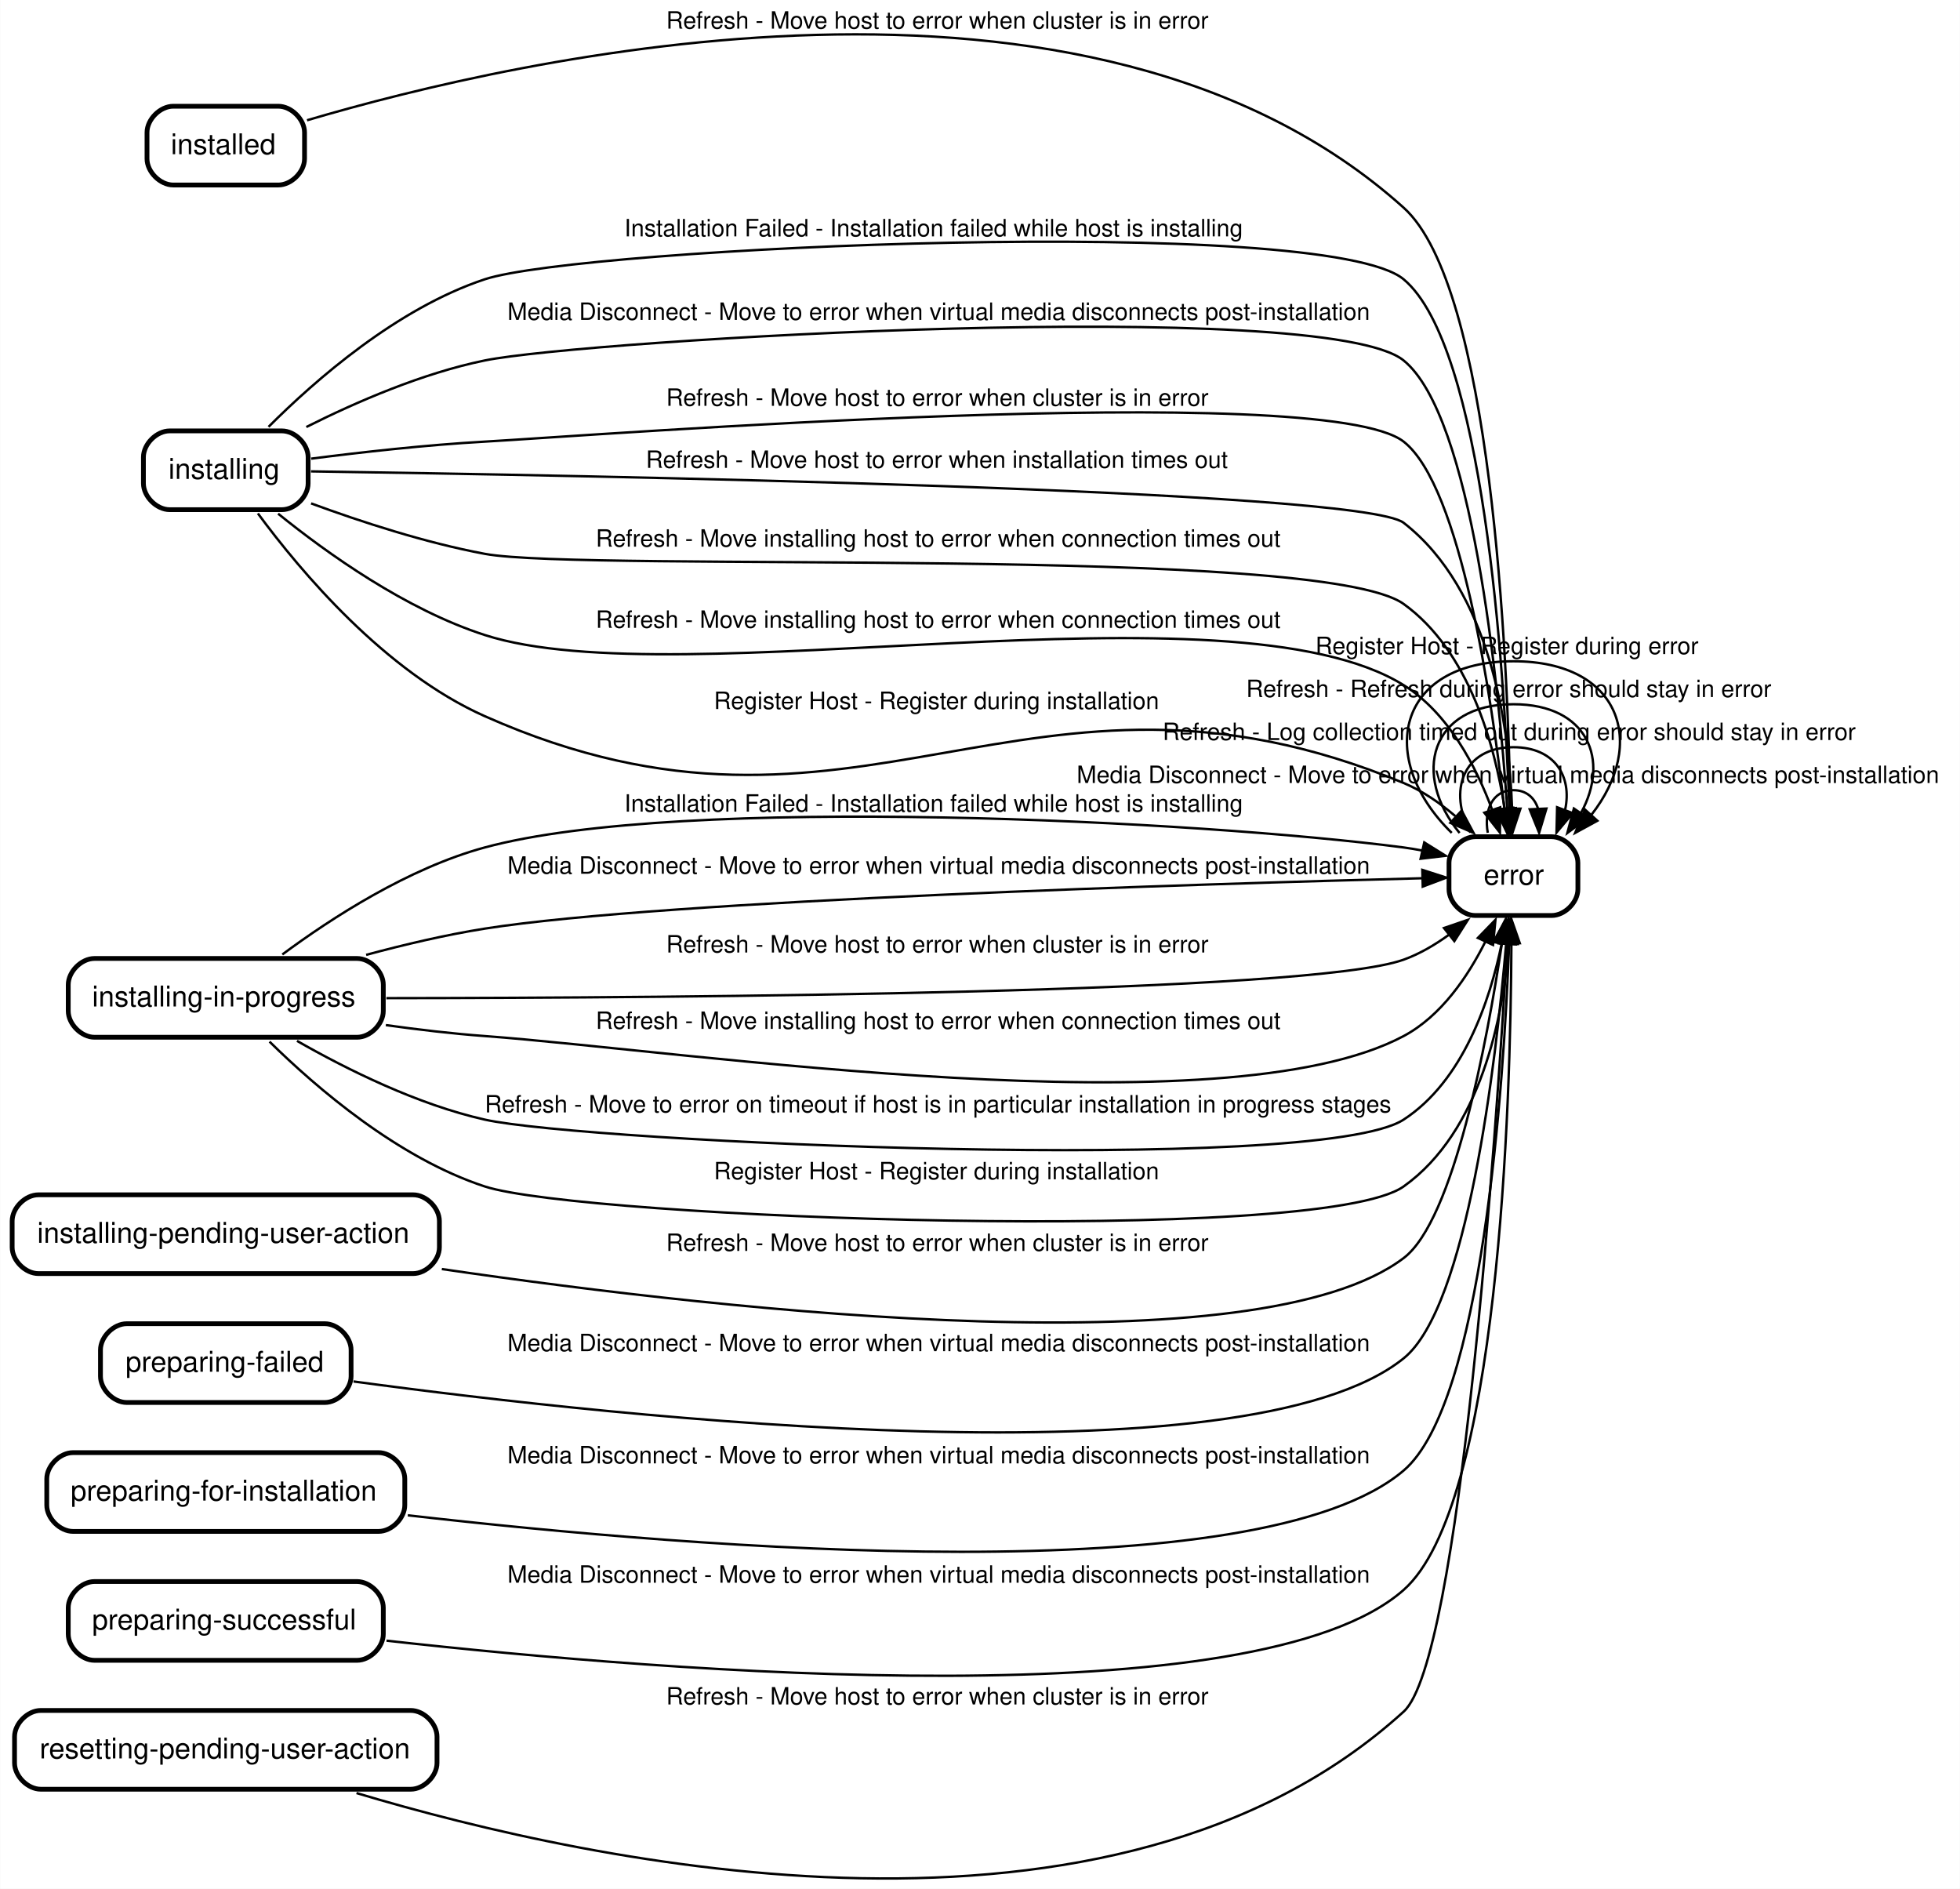
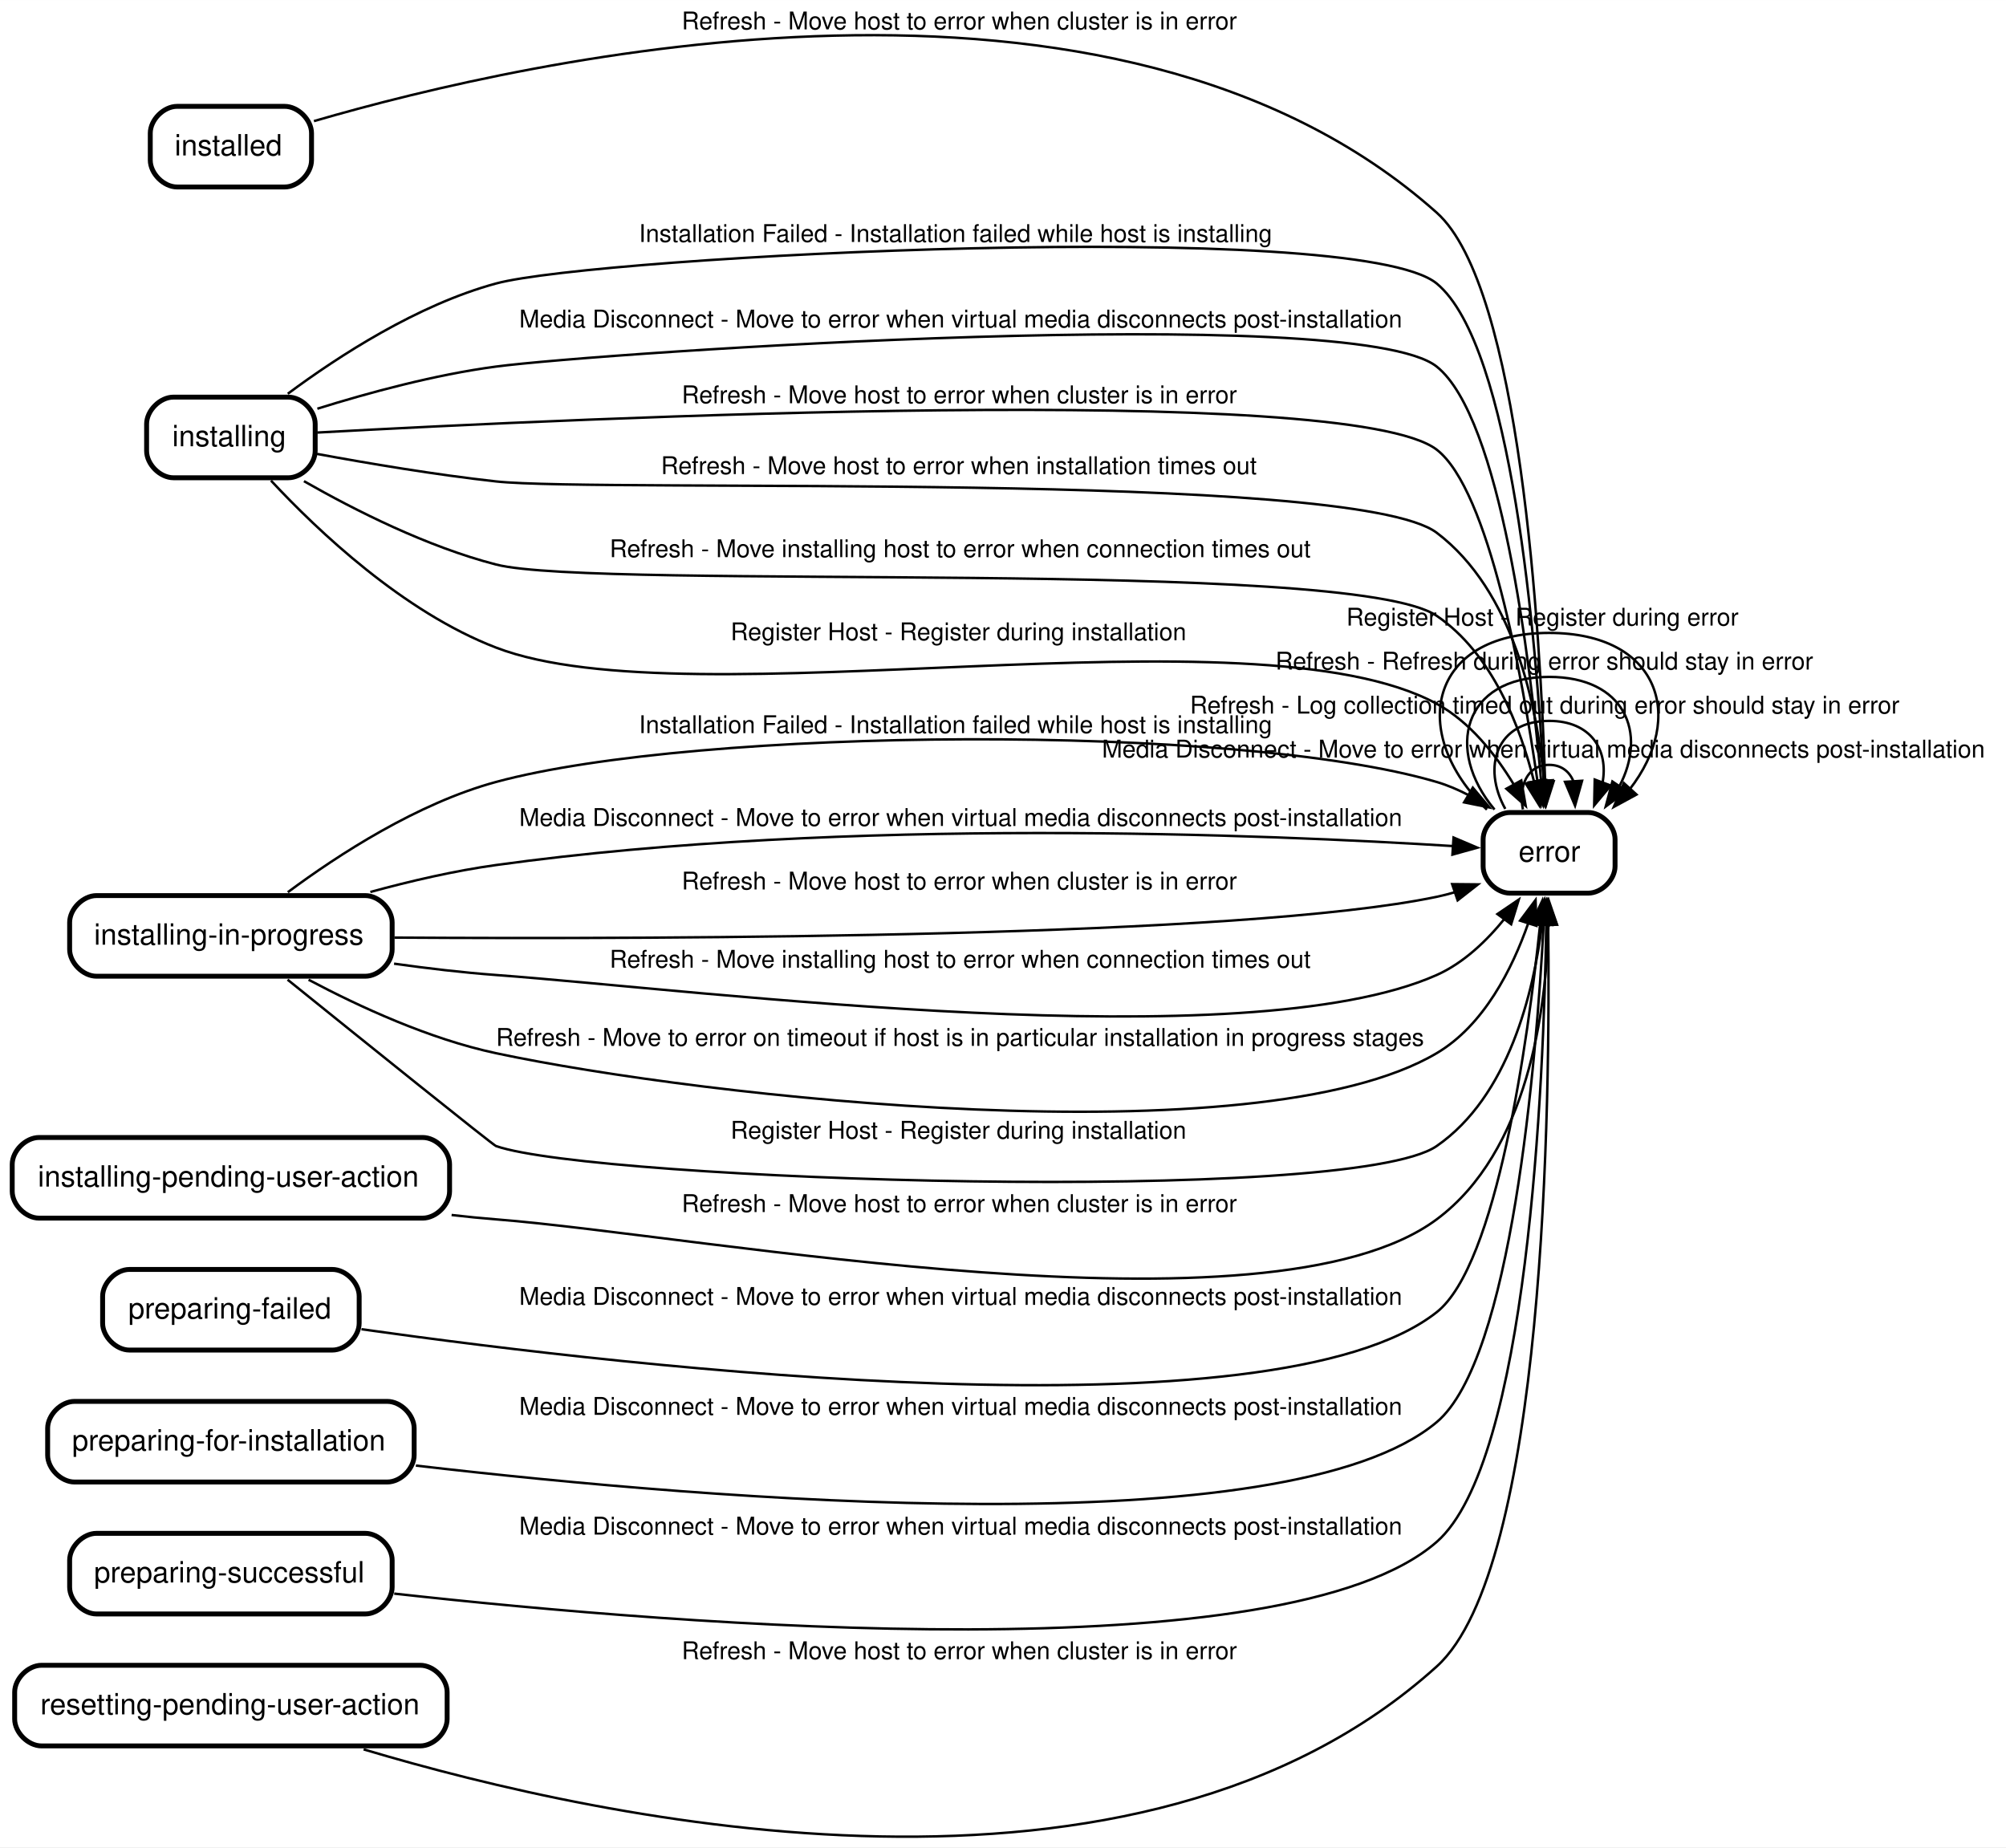
- <svg xmlns="http://www.w3.org/2000/svg" width="821pt" height="791pt" viewBox="0.00 0.00 821.00 791.18">
-   <g id="graph0" class="graph" transform="scale(1 1) rotate(0) translate(4 787.18)">
-     <polygon fill="white" stroke="transparent" points="-4,4 -4,-787.18 817,-787.18 817,4 -4,4" />
+ <svg xmlns="http://www.w3.org/2000/svg" width="821pt" height="756pt" viewBox="0.00 0.00 821.00 755.95">
+   <g id="graph0" class="graph" transform="scale(1 1) rotate(0) translate(4 751.95)">
+     <polygon fill="white" stroke="none" points="-4,4 -4,-751.95 817,-751.95 817,4 -4,4" />
    <g id="node1" class="node state regular">
-       <polygon fill="#ffffff" fill-opacity="0.004" stroke="transparent" stroke-width="2" points="658,-438.18 602,-438.18 602,-402.18 658,-402.18 658,-438.18" />
-       <text text-anchor="start" x="617.5" y="-416.58" font-family="Helvetica,sans-Serif" font-size="12.00">error</text>
-       <path fill="none" stroke="black" stroke-width="2" d="M614,-403.68C614,-403.68 646,-403.68 646,-403.68 651.5,-403.68 657,-409.18 657,-414.68 657,-414.68 657,-425.68 657,-425.68 657,-431.18 651.5,-436.68 646,-436.68 646,-436.68 614,-436.68 614,-436.68 608.5,-436.68 603,-431.18 603,-425.68 603,-425.68 603,-414.68 603,-414.68 603,-409.18 608.5,-403.68 614,-403.68" />
+       <polygon fill="#ffffff" fill-opacity="0.004" stroke="none" stroke-width="2" points="658,-420.95 602,-420.95 602,-384.95 658,-384.95 658,-420.95" />
+       <text text-anchor="start" x="617.5" y="-399.35" font-family="Helvetica,sans-Serif" font-size="12.00">error</text>
+       <path fill="none" stroke="black" stroke-width="2" d="M614,-386.45C614,-386.45 646,-386.45 646,-386.45 651.5,-386.45 657,-391.95 657,-397.45 657,-397.45 657,-408.45 657,-408.45 657,-413.95 651.5,-419.45 646,-419.45 646,-419.45 614,-419.45 614,-419.45 608.5,-419.45 603,-413.95 603,-408.45 603,-408.45 603,-397.45 603,-397.45 603,-391.95 608.5,-386.45 614,-386.45" />
    </g>
    <g id="edge8" class="edge transition">
-       <path fill="none" stroke="black" d="M619.24,-438.33C617.58,-447.71 621.17,-456.18 630,-456.18 635.38,-456.18 638.82,-453.03 640.3,-448.46" />
-       <polygon fill="black" stroke="black" points="643.81,-448.48 640.76,-438.33 636.81,-448.16 643.81,-448.48" />
-       <text text-anchor="start" x="447" y="-459.18" font-family="Helvetica,sans-Serif" font-size="10.00">Media Disconnect - Move to error when virtual media disconnects post-installation   </text>
+       <path fill="none" stroke="black" d="M619.28,-420.73C617.46,-430.26 621.03,-438.95 630,-438.95 635.04,-438.95 638.38,-436.2 640.01,-432.1" />
+       <polygon fill="black" stroke="black" points="643.5,-432.44 640.62,-422.24 636.51,-432 643.5,-432.44" />
+       <text text-anchor="start" x="447" y="-441.95" font-family="Helvetica,sans-Serif" font-size="10.00">Media Disconnect - Move to error when virtual media disconnects post-installation   </text>
+     </g>
+     <g id="edge18" class="edge transition">
+       <path fill="none" stroke="black" d="M612.07,-420.93C602.48,-438.15 608.46,-456.95 630,-456.95 647.17,-456.95 654.45,-445.01 651.84,-431.44" />
+       <polygon fill="black" stroke="black" points="655.23,-430.49 648.45,-422.34 648.67,-432.94 655.23,-430.49" />
+       <text text-anchor="start" x="483" y="-459.95" font-family="Helvetica,sans-Serif" font-size="10.00">Refresh - Log collection timed out during error should stay in error   </text>
    </g>
    <g id="edge19" class="edge transition">
-       <path fill="none" stroke="black" d="M611.96,-438.43C602.6,-455.58 608.62,-474.18 630,-474.18 647.37,-474.18 654.6,-461.9 651.68,-448.1" />
-       <polygon fill="black" stroke="black" points="654.84,-446.56 648.04,-438.43 648.29,-449.03 654.84,-446.56" />
-       <text text-anchor="start" x="483" y="-477.18" font-family="Helvetica,sans-Serif" font-size="10.00">Refresh - Log collection timed out during error should stay in error   </text>
+       <path fill="none" stroke="black" d="M607.67,-420.66C587.27,-445.06 594.71,-474.95 630,-474.95 660.88,-474.95 670.43,-452.07 658.67,-430" />
+       <polygon fill="black" stroke="black" points="661.7,-428.22 653.18,-421.91 655.91,-432.15 661.7,-428.22" />
+       <text text-anchor="start" x="518" y="-477.95" font-family="Helvetica,sans-Serif" font-size="10.00">Refresh - Refresh during error should stay in error   </text>
+     </g>
+     <g id="edge22" class="edge transition">
+       <path fill="none" stroke="black" d="M604.54,-420.62C572.14,-451.8 580.62,-492.95 630,-492.95 675.13,-492.95 686.1,-458.57 662.91,-428.85" />
+       <polygon fill="black" stroke="black" points="665.78,-426.8 656.48,-421.74 660.59,-431.5 665.78,-426.8" />
+       <text text-anchor="start" x="547" y="-495.95" font-family="Helvetica,sans-Serif" font-size="10.00">Register Host - Register during error   </text>
+     </g>
+     <g id="node2" class="node state regular">
+       <polygon fill="#ffffff" fill-opacity="0.004" stroke="none" stroke-width="2" points="124.5,-709.95 56.5,-709.95 56.5,-673.95 124.5,-673.95 124.5,-709.95" />
+       <text text-anchor="start" x="67.5" y="-688.35" font-family="Helvetica,sans-Serif" font-size="12.00">installed</text>
+       <path fill="none" stroke="black" stroke-width="2" d="M68.5,-675.45C68.5,-675.45 112.5,-675.45 112.5,-675.45 118,-675.45 123.5,-680.95 123.5,-686.45 123.5,-686.45 123.5,-697.45 123.5,-697.45 123.5,-702.95 118,-708.45 112.5,-708.45 112.5,-708.45 68.5,-708.45 68.5,-708.45 63,-708.45 57.5,-702.95 57.5,-697.45 57.5,-697.45 57.5,-686.45 57.5,-686.45 57.5,-680.95 63,-675.45 68.5,-675.45" />
+     </g>
+     <g id="edge11" class="edge transition">
+       <path fill="none" stroke="black" d="M124.49,-702.41C211.9,-727.87 451.8,-782.71 584,-664.95 618.25,-634.44 626.44,-493.38 628.39,-431.82" />
+       <polygon fill="black" stroke="black" points="631.88,-432.23 628.66,-422.14 624.89,-432.03 631.88,-432.23" />
+       <text text-anchor="start" x="275" y="-739.95" font-family="Helvetica,sans-Serif" font-size="10.00">Refresh - Move host to error when cluster is in error   </text>
+     </g>
+     <g id="node3" class="node state regular">
+       <polygon fill="#ffffff" fill-opacity="0.004" stroke="none" stroke-width="2" points="126,-590.95 55,-590.95 55,-554.95 126,-554.95 126,-590.95" />
+       <text text-anchor="start" x="66.5" y="-569.35" font-family="Helvetica,sans-Serif" font-size="12.00">installing</text>
+       <path fill="none" stroke="black" stroke-width="2" d="M67,-556.45C67,-556.45 114,-556.45 114,-556.45 119.5,-556.45 125,-561.95 125,-567.45 125,-567.45 125,-578.45 125,-578.45 125,-583.95 119.5,-589.45 114,-589.45 114,-589.45 67,-589.45 67,-589.45 61.5,-589.45 56,-583.95 56,-578.45 56,-578.45 56,-567.45 56,-567.45 56,-561.95 61.5,-556.45 67,-556.45" />
+     </g>
+     <g id="edge1" class="edge transition">
+       <path fill="none" stroke="black" d="M113.79,-590.83C134.48,-606.2 166.85,-627.22 199,-635.95 240.28,-647.15 551.01,-663.18 584,-635.95 614.93,-610.42 624.84,-488.93 627.82,-432.23" />
+       <polygon fill="black" stroke="black" points="631.31,-432.52 628.29,-422.37 624.31,-432.19 631.31,-432.52" />
+       <text text-anchor="start" x="257.5" y="-652.95" font-family="Helvetica,sans-Serif" font-size="10.00">Installation Failed - Installation failed while host is installing   </text>
+     </g>
+     <g id="edge6" class="edge transition">
+       <path fill="none" stroke="black" d="M125.89,-584.71C146.76,-591.22 174.09,-598.65 199,-601.95 241.41,-607.57 550.58,-628.65 584,-601.95 610.2,-581.01 622.26,-482.14 626.77,-432.11" />
+       <polygon fill="black" stroke="black" points="630.24,-432.56 627.6,-422.3 623.27,-431.97 630.24,-432.56" />
+       <text text-anchor="start" x="208.5" y="-617.95" font-family="Helvetica,sans-Serif" font-size="10.00">Media Disconnect - Move to error when virtual media disconnects post-installation   </text>
+     </g>
+     <g id="edge9" class="edge transition">
+       <path fill="none" stroke="black" d="M125.84,-574.95C231.69,-580.79 548,-595.74 584,-567.95 605.39,-551.44 619.1,-475.04 625.25,-432.22" />
+       <polygon fill="black" stroke="black" points="628.71,-432.75 626.61,-422.37 621.78,-431.79 628.71,-432.75" />
+       <text text-anchor="start" x="275" y="-586.95" font-family="Helvetica,sans-Serif" font-size="10.00">Refresh - Move host to error when cluster is in error   </text>
+     </g>
+     <g id="edge14" class="edge transition">
+       <path fill="none" stroke="black" d="M125.74,-566.21C146.79,-562.32 174.36,-557.67 199,-554.95 241.58,-550.24 549.82,-559.78 584,-533.95 615.5,-510.14 625.11,-462.98 627.94,-432.22" />
+       <polygon fill="black" stroke="black" points="631.42,-432.66 628.64,-422.44 624.44,-432.16 631.42,-432.66" />
+       <text text-anchor="start" x="266.5" y="-557.95" font-family="Helvetica,sans-Serif" font-size="10.00">Refresh - Move host to error when installation times out   </text>
+     </g>
+     <g id="edge15" class="edge transition">
+       <path fill="none" stroke="black" d="M120.4,-555.06C141.38,-543.07 170.9,-528.2 199,-520.95 240.48,-510.24 548.53,-523.98 584,-499.95 606.77,-484.52 618.26,-454.46 623.9,-431.87" />
+       <polygon fill="black" stroke="black" points="627.26,-432.85 626.01,-422.33 620.43,-431.33 627.26,-432.85" />
+       <text text-anchor="start" x="245.5" y="-523.95" font-family="Helvetica,sans-Serif" font-size="10.00">Refresh - Move installing host to error when connection times out   </text>
    </g>
    <g id="edge20" class="edge transition">
-       <path fill="none" stroke="black" d="M607.42,-438.25C587.43,-462.58 594.96,-492.18 630,-492.18 661.07,-492.18 670.51,-468.91 658.31,-446.67" />
-       <polygon fill="black" stroke="black" points="661.1,-444.55 652.58,-438.25 655.32,-448.49 661.1,-444.55" />
-       <text text-anchor="start" x="518" y="-495.18" font-family="Helvetica,sans-Serif" font-size="10.00">Refresh - Refresh during error should stay in error   </text>
+       <path fill="none" stroke="black" d="M106.91,-555.29C126.12,-534.67 161.08,-501.53 199,-486.95 278.99,-456.18 508.68,-504.85 584,-463.95 597.55,-456.59 608.13,-443.18 615.61,-430.81" />
+       <polygon fill="black" stroke="black" points="618.63,-432.58 620.43,-422.14 612.51,-429.18 618.63,-432.58" />
+       <text text-anchor="start" x="295" y="-489.95" font-family="Helvetica,sans-Serif" font-size="10.00">Register Host - Register during installation   </text>
    </g>
-     <g id="edge23" class="edge transition">
-       <path fill="none" stroke="black" d="M604.14,-438.29C572.34,-469.42 580.96,-510.18 630,-510.18 675.21,-510.18 686.07,-475.54 662.57,-445.74" />
-       <polygon fill="black" stroke="black" points="665.16,-443.37 655.86,-438.29 659.96,-448.06 665.16,-443.37" />
-       <text text-anchor="start" x="547" y="-513.18" font-family="Helvetica,sans-Serif" font-size="10.00">Register Host - Register during error   </text>
+     <g id="node4" class="node state regular">
+       <polygon fill="#ffffff" fill-opacity="0.004" stroke="none" stroke-width="2" points="157.5,-386.95 23.5,-386.95 23.5,-350.95 157.5,-350.95 157.5,-386.95" />
+       <text text-anchor="start" x="34.5" y="-365.35" font-family="Helvetica,sans-Serif" font-size="12.00">installing-in-progress</text>
+       <path fill="none" stroke="black" stroke-width="2" d="M35.5,-352.45C35.5,-352.45 145.5,-352.45 145.5,-352.45 151,-352.45 156.5,-357.95 156.5,-363.45 156.5,-363.45 156.5,-374.45 156.5,-374.45 156.5,-379.95 151,-385.45 145.5,-385.45 145.5,-385.45 35.5,-385.45 35.5,-385.45 30,-385.45 24.5,-379.95 24.5,-374.45 24.5,-374.45 24.5,-363.45 24.5,-363.45 24.5,-357.95 30,-352.45 35.5,-352.45" />
    </g>
-     <g id="node2" class="node state regular">
-       <polygon fill="#ffffff" fill-opacity="0.004" stroke="transparent" stroke-width="2" points="124.5,-744.18 56.5,-744.18 56.5,-708.18 124.5,-708.18 124.5,-744.18" />
-       <text text-anchor="start" x="67.5" y="-722.58" font-family="Helvetica,sans-Serif" font-size="12.00">installed</text>
-       <path fill="none" stroke="black" stroke-width="2" d="M68.5,-709.68C68.5,-709.68 112.5,-709.68 112.5,-709.68 118,-709.68 123.5,-715.18 123.5,-720.68 123.5,-720.68 123.5,-731.68 123.5,-731.68 123.5,-737.18 118,-742.68 112.5,-742.68 112.5,-742.68 68.5,-742.68 68.5,-742.68 63,-742.68 57.5,-737.18 57.5,-731.68 57.5,-731.68 57.5,-720.68 57.5,-720.68 57.5,-715.18 63,-709.68 68.5,-709.68" />
+     <g id="edge2" class="edge transition">
+       <path fill="none" stroke="black" d="M113.79,-386.83C134.48,-402.2 166.85,-423.22 199,-431.95 281.57,-454.36 501.93,-456.1 584,-431.95 588.51,-430.62 593,-428.68 597.3,-426.43" />
+       <polygon fill="black" stroke="black" points="598.78,-429.62 605.6,-421.51 595.21,-423.6 598.78,-429.62" />
+       <text text-anchor="start" x="257.5" y="-451.95" font-family="Helvetica,sans-Serif" font-size="10.00">Installation Failed - Installation failed while host is installing   </text>
    </g>
-     <g id="edge11" class="edge transition">
-       <path fill="none" stroke="black" d="M124.55,-736.8C212.11,-762.66 452.33,-818.5 584,-700.18 620.87,-667.04 627.58,-512.81 628.76,-448.48" />
-       <polygon fill="black" stroke="black" points="632.27,-448.31 628.92,-438.25 625.27,-448.2 632.27,-448.31" />
-       <text text-anchor="start" x="275" y="-775.18" font-family="Helvetica,sans-Serif" font-size="10.00">Refresh - Move host to error when cluster is in error   </text>
+     <g id="edge7" class="edge transition">
+       <path fill="none" stroke="black" d="M147.58,-386.93C163.98,-391.41 182.05,-395.6 199,-397.95 342.55,-417.82 515.64,-410.43 590.93,-405.7" />
+       <polygon fill="black" stroke="black" points="590.9,-409.21 600.65,-405.06 590.44,-402.22 590.9,-409.21" />
+       <text text-anchor="start" x="208.5" y="-413.95" font-family="Helvetica,sans-Serif" font-size="10.00">Media Disconnect - Move to error when virtual media disconnects post-installation   </text>
    </g>
-     <g id="node3" class="node state regular">
-       <polygon fill="#ffffff" fill-opacity="0.004" stroke="transparent" stroke-width="2" points="126,-608.18 55,-608.18 55,-572.18 126,-572.18 126,-608.18" />
-       <text text-anchor="start" x="66.5" y="-586.58" font-family="Helvetica,sans-Serif" font-size="12.00">installing</text>
-       <path fill="none" stroke="black" stroke-width="2" d="M67,-573.68C67,-573.68 114,-573.68 114,-573.68 119.5,-573.68 125,-579.18 125,-584.68 125,-584.68 125,-595.68 125,-595.68 125,-601.18 119.5,-606.68 114,-606.68 114,-606.68 67,-606.68 67,-606.68 61.5,-606.68 56,-601.18 56,-595.68 56,-595.68 56,-584.68 56,-584.68 56,-579.18 61.5,-573.68 67,-573.68" />
-     </g>
-     <g id="edge1" class="edge transition">
-       <path fill="none" stroke="black" d="M108.42,-608.38C128.02,-628 162.34,-658.03 199,-670.18 239.61,-683.63 551.18,-697.61 584,-670.18 617.52,-642.15 626.11,-507.71 628.28,-448.4" />
-       <polygon fill="black" stroke="black" points="631.78,-448.35 628.62,-438.24 624.79,-448.12 631.78,-448.35" />
-       <text text-anchor="start" x="257.5" y="-688.18" font-family="Helvetica,sans-Serif" font-size="10.00">Installation Failed - Installation failed while host is installing   </text>
-     </g>
-     <g id="edge6" class="edge transition">
-       <path fill="none" stroke="black" d="M124.25,-608.31C144.99,-618.73 172.75,-630.8 199,-636.18 240.91,-644.76 550.81,-663.16 584,-636.18 612.71,-612.83 623.71,-501.71 627.39,-448.59" />
-       <polygon fill="black" stroke="black" points="630.89,-448.69 628.05,-438.48 623.9,-448.23 630.89,-448.69" />
-       <text text-anchor="start" x="208.5" y="-653.18" font-family="Helvetica,sans-Serif" font-size="10.00">Media Disconnect - Move to error when virtual media disconnects post-installation   </text>
-     </g>
-     <g id="edge9" class="edge transition">
-       <path fill="none" stroke="black" d="M126.28,-595.05C147.28,-597.75 174.62,-600.82 199,-602.18 241.71,-604.55 550.32,-628.55 584,-602.18 608.01,-583.38 620.98,-494.57 626.21,-448.33" />
-       <polygon fill="black" stroke="black" points="629.69,-448.67 627.29,-438.35 622.74,-447.91 629.69,-448.67" />
-       <text text-anchor="start" x="275" y="-617.18" font-family="Helvetica,sans-Serif" font-size="10.00">Refresh - Move host to error when cluster is in error   </text>
-     </g>
-     <g id="edge14" class="edge transition">
-       <path fill="none" stroke="black" d="M126.22,-589.72C235.46,-588.13 565.96,-582.18 584,-568.18 620.37,-539.94 628.21,-483.14 629.42,-448.71" />
-       <polygon fill="black" stroke="black" points="632.92,-448.44 629.61,-438.38 625.93,-448.31 632.92,-448.44" />
-       <text text-anchor="start" x="266.5" y="-591.18" font-family="Helvetica,sans-Serif" font-size="10.00">Refresh - Move host to error when installation times out   </text>
-     </g>
-     <g id="edge15" class="edge transition">
-       <path fill="none" stroke="black" d="M126.24,-576.31C147.01,-568.67 174.11,-559.82 199,-555.18 241.11,-547.31 549.25,-559.23 584,-534.18 611.43,-514.4 622.14,-475.25 626.33,-448.4" />
-       <polygon fill="black" stroke="black" points="629.8,-448.81 627.67,-438.43 622.87,-447.87 629.8,-448.81" />
-       <text text-anchor="start" x="245.5" y="-558.18" font-family="Helvetica,sans-Serif" font-size="10.00">Refresh - Move installing host to error when connection times out   </text>
+     <g id="edge10" class="edge transition">
+       <path fill="none" stroke="black" d="M157.42,-368.26C272.31,-367.54 504.56,-368.31 584,-384.95 586.48,-385.47 588.99,-386.11 591.5,-386.85" />
+       <polygon fill="black" stroke="black" points="590.32,-390.14 600.91,-390.04 592.57,-383.51 590.32,-390.14" />
+       <text text-anchor="start" x="275" y="-387.95" font-family="Helvetica,sans-Serif" font-size="10.00">Refresh - Move host to error when cluster is in error   </text>
    </g>
    <g id="edge16" class="edge transition">
-       <path fill="none" stroke="black" d="M112.43,-572C132.94,-555.41 165.87,-531.88 199,-521.18 280.53,-494.83 511.24,-545.43 584,-500.18 602.72,-488.53 614.35,-466.1 621.09,-447.95" />
-       <polygon fill="black" stroke="black" points="624.43,-448.99 624.34,-438.4 617.8,-446.74 624.43,-448.99" />
-       <text text-anchor="start" x="245.5" y="-524.18" font-family="Helvetica,sans-Serif" font-size="10.00">Refresh - Move installing host to error when connection times out   </text>
+       <path fill="none" stroke="black" d="M157.28,-357.59C171.02,-355.65 185.45,-353.95 199,-352.95 284.32,-346.63 505.84,-318.14 584,-352.95 595.04,-357.87 604.51,-366.98 611.87,-376.09" />
+       <polygon fill="black" stroke="black" points="608.85,-377.89 617.61,-383.83 614.47,-373.72 608.85,-377.89" />
+       <text text-anchor="start" x="245.5" y="-355.95" font-family="Helvetica,sans-Serif" font-size="10.00">Refresh - Move installing host to error when connection times out   </text>
+     </g>
+     <g id="edge17" class="edge transition">
+       <path fill="none" stroke="black" d="M122.3,-351.01C143.17,-339.93 171.81,-326.74 199,-320.95 282.68,-303.11 510.38,-277.37 584,-320.95 603.33,-332.39 614.9,-355.4 621.47,-374.14" />
+       <polygon fill="black" stroke="black" points="618.13,-375.19 624.47,-383.67 624.8,-373.08 618.13,-375.19" />
+       <text text-anchor="start" x="199" y="-323.95" font-family="Helvetica,sans-Serif" font-size="10.00">Refresh - Move to error on timeout if host is in particular installation in progress stages   </text>
    </g>
    <g id="edge21" class="edge transition">
-       <path fill="none" stroke="black" d="M103.95,-572.11C121.81,-547.88 157.2,-505.76 199,-487.18 355.77,-417.48 425.54,-524.93 584,-459.18 591.79,-455.94 599.18,-450.81 605.64,-445.32" />
-       <polygon fill="black" stroke="black" points="608.3,-447.63 613.28,-438.29 603.56,-442.48 608.3,-447.63" />
-       <text text-anchor="start" x="295" y="-490.18" font-family="Helvetica,sans-Serif" font-size="10.00">Register Host - Register during installation   </text>
-     </g>
-     <g id="node4" class="node state regular">
-       <polygon fill="#ffffff" fill-opacity="0.004" stroke="transparent" stroke-width="2" points="157.5,-387.18 23.5,-387.18 23.5,-351.18 157.5,-351.18 157.5,-387.18" />
-       <text text-anchor="start" x="34.5" y="-365.58" font-family="Helvetica,sans-Serif" font-size="12.00">installing-in-progress</text>
-       <path fill="none" stroke="black" stroke-width="2" d="M35.5,-352.68C35.5,-352.68 145.5,-352.68 145.5,-352.68 151,-352.68 156.5,-358.18 156.5,-363.68 156.5,-363.68 156.5,-374.68 156.5,-374.68 156.5,-380.18 151,-385.68 145.5,-385.68 145.5,-385.68 35.5,-385.68 35.5,-385.68 30,-385.68 24.5,-380.18 24.5,-374.68 24.5,-374.68 24.5,-363.68 24.5,-363.68 24.5,-358.18 30,-352.68 35.5,-352.68" />
-     </g>
-     <g id="edge2" class="edge transition">
-       <path fill="none" stroke="black" d="M114.19,-387.35C134.9,-402.7 167.06,-423.51 199,-432.18 281.57,-454.59 499.17,-443.29 584,-432.18 586.53,-431.84 589.11,-431.41 591.7,-430.91" />
-       <polygon fill="black" stroke="black" points="592.63,-434.29 601.62,-428.69 591.1,-427.46 592.63,-434.29" />
-       <text text-anchor="start" x="257.5" y="-447.18" font-family="Helvetica,sans-Serif" font-size="10.00">Installation Failed - Installation failed while host is installing   </text>
-     </g>
-     <g id="edge7" class="edge transition">
-       <path fill="none" stroke="black" d="M149.31,-387.19C165.27,-391.49 182.68,-395.59 199,-398.18 274.19,-410.1 501.94,-416.98 591.89,-419.29" />
-       <polygon fill="black" stroke="black" points="591.82,-422.79 601.91,-419.54 592,-415.79 591.82,-422.79" />
-       <text text-anchor="start" x="208.5" y="-421.18" font-family="Helvetica,sans-Serif" font-size="10.00">Media Disconnect - Move to error when virtual media disconnects post-installation   </text>
-     </g>
-     <g id="edge10" class="edge transition">
-       <path fill="none" stroke="black" d="M157.79,-369.06C282.94,-369.16 545.03,-371.09 584,-385.18 590.63,-387.57 597.05,-391.34 602.87,-395.54" />
-       <polygon fill="black" stroke="black" points="600.9,-398.44 610.92,-401.88 605.23,-392.94 600.9,-398.44" />
-       <text text-anchor="start" x="275" y="-388.18" font-family="Helvetica,sans-Serif" font-size="10.00">Refresh - Move host to error when cluster is in error   </text>
-     </g>
-     <g id="edge17" class="edge transition">
-       <path fill="none" stroke="black" d="M157.56,-357.77C171.22,-355.86 185.55,-354.17 199,-353.18 284.32,-346.86 508.5,-312.94 584,-353.18 599.72,-361.56 610.93,-378.14 618.22,-392.71" />
-       <polygon fill="black" stroke="black" points="615.09,-394.28 622.46,-401.89 621.45,-391.34 615.09,-394.28" />
-       <text text-anchor="start" x="245.5" y="-356.18" font-family="Helvetica,sans-Serif" font-size="10.00">Refresh - Move installing host to error when connection times out   </text>
-     </g>
-     <g id="edge18" class="edge transition">
-       <path fill="none" stroke="black" d="M120.34,-351.16C141.28,-339.19 170.79,-324.53 199,-318.18 240.73,-308.78 548.16,-294.82 584,-318.18 608.86,-334.38 620.08,-367.76 625.09,-391.93" />
-       <polygon fill="black" stroke="black" points="621.68,-392.76 626.92,-401.97 628.57,-391.5 621.68,-392.76" />
-       <text text-anchor="start" x="199" y="-321.18" font-family="Helvetica,sans-Serif" font-size="10.00">Refresh - Move to error on timeout if host is in particular installation in progress stages   </text>
-     </g>
-     <g id="edge22" class="edge transition">
-       <path fill="none" stroke="black" d="M108.83,-350.84C128.53,-331.46 162.69,-302.08 199,-290.18 239.65,-276.85 549.15,-265.36 584,-290.18 616.37,-313.23 625.67,-361.23 628.22,-392.01" />
-       <polygon fill="black" stroke="black" points="624.73,-392.35 628.86,-402.11 631.72,-391.91 624.73,-392.35" />
-       <text text-anchor="start" x="295" y="-293.18" font-family="Helvetica,sans-Serif" font-size="10.00">Register Host - Register during installation   </text>
+       <path fill="none" stroke="black" d="M113.7,-351.04C144.81,-325.96 197.73,-283.39 199,-282.95 239.37,-268.79 548.84,-258.58 584,-282.95 613.44,-303.35 623.65,-345.55 627.17,-374.07" />
+       <polygon fill="black" stroke="black" points="623.67,-374.24 628.16,-383.84 630.64,-373.54 623.67,-374.24" />
+       <text text-anchor="start" x="295" y="-285.95" font-family="Helvetica,sans-Serif" font-size="10.00">Register Host - Register during installation   </text>
    </g>
    <g id="node5" class="node state regular">
-       <polygon fill="#ffffff" fill-opacity="0.004" stroke="transparent" stroke-width="2" points="181,-288.18 0,-288.18 0,-252.18 181,-252.18 181,-288.18" />
-       <text text-anchor="start" x="11.5" y="-266.58" font-family="Helvetica,sans-Serif" font-size="12.00">installing-pending-user-action</text>
-       <path fill="none" stroke="black" stroke-width="2" d="M12,-253.68C12,-253.68 169,-253.68 169,-253.68 174.5,-253.68 180,-259.18 180,-264.68 180,-264.68 180,-275.68 180,-275.68 180,-281.18 174.5,-286.68 169,-286.68 169,-286.68 12,-286.68 12,-286.68 6.5,-286.68 1,-281.18 1,-275.68 1,-275.68 1,-264.68 1,-264.68 1,-259.18 6.5,-253.68 12,-253.68" />
+       <polygon fill="#ffffff" fill-opacity="0.004" stroke="none" stroke-width="2" points="181,-287.95 0,-287.95 0,-251.95 181,-251.95 181,-287.95" />
+       <text text-anchor="start" x="11.5" y="-266.35" font-family="Helvetica,sans-Serif" font-size="12.00">installing-pending-user-action</text>
+       <path fill="none" stroke="black" stroke-width="2" d="M12,-253.45C12,-253.45 169,-253.45 169,-253.45 174.5,-253.45 180,-258.95 180,-264.45 180,-264.45 180,-275.45 180,-275.45 180,-280.95 174.5,-286.45 169,-286.45 169,-286.45 12,-286.45 12,-286.45 6.5,-286.45 1,-280.95 1,-275.45 1,-275.45 1,-264.45 1,-264.45 1,-258.95 6.5,-253.45 12,-253.45" />
    </g>
    <g id="edge13" class="edge transition">
-       <path fill="none" stroke="black" d="M181.02,-255.58C305.6,-237.36 522.86,-213.86 584,-260.18 604.95,-276.04 618.87,-350.33 625.16,-391.87" />
-       <polygon fill="black" stroke="black" points="621.71,-392.53 626.62,-401.91 628.64,-391.51 621.71,-392.53" />
-       <text text-anchor="start" x="275" y="-263.18" font-family="Helvetica,sans-Serif" font-size="10.00">Refresh - Move host to error when cluster is in error   </text>
+       <path fill="none" stroke="black" d="M180.83,-254.73C186.97,-254.02 193.07,-253.41 199,-252.95 284.29,-246.25 515.36,-201.88 584,-252.95 621.37,-280.75 628.87,-338.51 629.75,-373.68" />
+       <polygon fill="black" stroke="black" points="626.25,-373.61 629.82,-383.58 633.25,-373.56 626.25,-373.61" />
+       <text text-anchor="start" x="275" y="-255.95" font-family="Helvetica,sans-Serif" font-size="10.00">Refresh - Move host to error when cluster is in error   </text>
    </g>
    <g id="node6" class="node state regular">
-       <polygon fill="#ffffff" fill-opacity="0.004" stroke="transparent" stroke-width="2" points="144,-234.18 37,-234.18 37,-198.18 144,-198.18 144,-234.18" />
-       <text text-anchor="start" x="48.5" y="-212.58" font-family="Helvetica,sans-Serif" font-size="12.00">preparing-failed</text>
-       <path fill="none" stroke="black" stroke-width="2" d="M49,-199.68C49,-199.68 132,-199.68 132,-199.68 137.5,-199.68 143,-205.18 143,-210.68 143,-210.68 143,-221.68 143,-221.68 143,-227.18 137.5,-232.68 132,-232.68 132,-232.68 49,-232.68 49,-232.68 43.5,-232.68 38,-227.18 38,-221.68 38,-221.68 38,-210.68 38,-210.68 38,-205.18 43.5,-199.68 49,-199.68" />
+       <polygon fill="#ffffff" fill-opacity="0.004" stroke="none" stroke-width="2" points="144,-233.95 37,-233.95 37,-197.95 144,-197.95 144,-233.95" />
+       <text text-anchor="start" x="48.5" y="-212.35" font-family="Helvetica,sans-Serif" font-size="12.00">preparing-failed</text>
+       <path fill="none" stroke="black" stroke-width="2" d="M49,-199.45C49,-199.45 132,-199.45 132,-199.45 137.5,-199.45 143,-204.95 143,-210.45 143,-210.45 143,-221.45 143,-221.45 143,-226.95 137.5,-232.45 132,-232.45 132,-232.45 49,-232.45 49,-232.45 43.5,-232.45 38,-226.95 38,-221.45 38,-221.45 38,-210.45 38,-210.45 38,-204.95 43.5,-199.45 49,-199.45" />
    </g>
    <g id="edge4" class="edge transition">
-       <path fill="none" stroke="black" d="M144.02,-208.49C256.89,-193.21 517.73,-164.82 584,-218.18 610.73,-239.69 622.62,-341.53 626.94,-391.87" />
-       <polygon fill="black" stroke="black" points="623.47,-392.39 627.77,-402.07 630.45,-391.82 623.47,-392.39" />
-       <text text-anchor="start" x="208.5" y="-221.18" font-family="Helvetica,sans-Serif" font-size="10.00">Media Disconnect - Move to error when virtual media disconnects post-installation   </text>
+       <path fill="none" stroke="black" d="M143.94,-207.98C256.66,-192.09 517.21,-162.25 584,-214.95 608.66,-234.4 621.32,-325.94 626.34,-373.73" />
+       <polygon fill="black" stroke="black" points="622.85,-374.03 627.33,-383.63 629.82,-373.33 622.85,-374.03" />
+       <text text-anchor="start" x="208.5" y="-217.95" font-family="Helvetica,sans-Serif" font-size="10.00">Media Disconnect - Move to error when virtual media disconnects post-installation   </text>
    </g>
    <g id="node7" class="node state regular">
-       <polygon fill="#ffffff" fill-opacity="0.004" stroke="transparent" stroke-width="2" points="166.5,-180.18 14.5,-180.18 14.5,-144.18 166.5,-144.18 166.5,-180.18" />
-       <text text-anchor="start" x="25.5" y="-158.58" font-family="Helvetica,sans-Serif" font-size="12.00">preparing-for-installation</text>
-       <path fill="none" stroke="black" stroke-width="2" d="M26.5,-145.68C26.5,-145.68 154.5,-145.68 154.5,-145.68 160,-145.68 165.5,-151.18 165.5,-156.68 165.5,-156.68 165.5,-167.68 165.5,-167.68 165.5,-173.18 160,-178.68 154.5,-178.68 154.5,-178.68 26.5,-178.68 26.5,-178.68 21,-178.68 15.5,-173.18 15.5,-167.68 15.5,-167.68 15.5,-156.68 15.5,-156.68 15.5,-151.18 21,-145.68 26.5,-145.68" />
+       <polygon fill="#ffffff" fill-opacity="0.004" stroke="none" stroke-width="2" points="166.5,-179.95 14.5,-179.95 14.5,-143.95 166.5,-143.95 166.5,-179.95" />
+       <text text-anchor="start" x="25.5" y="-158.35" font-family="Helvetica,sans-Serif" font-size="12.00">preparing-for-installation</text>
+       <path fill="none" stroke="black" stroke-width="2" d="M26.5,-145.45C26.5,-145.45 154.5,-145.45 154.5,-145.45 160,-145.45 165.5,-150.95 165.5,-156.45 165.5,-156.45 165.5,-167.45 165.5,-167.45 165.5,-172.95 160,-178.45 154.5,-178.45 154.5,-178.45 26.5,-178.45 26.5,-178.45 21,-178.45 15.5,-172.95 15.5,-167.45 15.5,-167.45 15.5,-156.45 15.5,-156.45 15.5,-150.95 21,-145.45 26.5,-145.45" />
    </g>
    <g id="edge3" class="edge transition">
-       <path fill="none" stroke="black" d="M166.77,-152.43C289.01,-138.39 523.19,-119.42 584,-171.18 617.07,-199.32 625.9,-332.49 628.21,-391.69" />
-       <polygon fill="black" stroke="black" points="624.71,-391.97 628.57,-401.84 631.71,-391.72 624.71,-391.97" />
-       <text text-anchor="start" x="208.5" y="-174.18" font-family="Helvetica,sans-Serif" font-size="10.00">Media Disconnect - Move to error when virtual media disconnects post-installation   </text>
+       <path fill="none" stroke="black" d="M166.2,-152.18C288.19,-137.97 522.75,-118.55 584,-169.95 614.73,-195.73 624.74,-317.08 627.78,-373.71" />
+       <polygon fill="black" stroke="black" points="624.28,-373.74 628.27,-383.56 631.27,-373.4 624.28,-373.74" />
+       <text text-anchor="start" x="208.5" y="-172.95" font-family="Helvetica,sans-Serif" font-size="10.00">Media Disconnect - Move to error when virtual media disconnects post-installation   </text>
    </g>
    <g id="node8" class="node state regular">
-       <polygon fill="#ffffff" fill-opacity="0.004" stroke="transparent" stroke-width="2" points="157.5,-126.18 23.5,-126.18 23.5,-90.18 157.5,-90.18 157.5,-126.18" />
-       <text text-anchor="start" x="34.5" y="-104.58" font-family="Helvetica,sans-Serif" font-size="12.00">preparing-successful</text>
-       <path fill="none" stroke="black" stroke-width="2" d="M35.5,-91.68C35.5,-91.68 145.5,-91.68 145.5,-91.68 151,-91.68 156.5,-97.18 156.5,-102.68 156.5,-102.68 156.5,-113.68 156.5,-113.68 156.5,-119.18 151,-124.68 145.5,-124.68 145.5,-124.68 35.5,-124.68 35.5,-124.68 30,-124.68 24.5,-119.18 24.5,-113.68 24.5,-113.68 24.5,-102.68 24.5,-102.68 24.5,-97.18 30,-91.68 35.5,-91.68" />
+       <polygon fill="#ffffff" fill-opacity="0.004" stroke="none" stroke-width="2" points="157.5,-125.95 23.5,-125.95 23.5,-89.95 157.5,-89.95 157.5,-125.95" />
+       <text text-anchor="start" x="34.5" y="-104.35" font-family="Helvetica,sans-Serif" font-size="12.00">preparing-successful</text>
+       <path fill="none" stroke="black" stroke-width="2" d="M35.5,-91.45C35.5,-91.45 145.5,-91.45 145.5,-91.45 151,-91.45 156.5,-96.95 156.5,-102.45 156.5,-102.45 156.5,-113.45 156.5,-113.45 156.5,-118.95 151,-124.45 145.5,-124.45 145.5,-124.45 35.5,-124.45 35.5,-124.45 30,-124.45 24.5,-118.95 24.5,-113.45 24.5,-113.45 24.5,-102.45 24.5,-102.45 24.5,-96.95 30,-91.45 35.5,-91.45" />
    </g>
    <g id="edge5" class="edge transition">
-       <path fill="none" stroke="black" d="M157.85,-99.91C277.49,-86.57 522.64,-66.93 584,-121.18 623.96,-156.5 628.83,-324.11 629.15,-391.76" />
-       <polygon fill="black" stroke="black" points="625.65,-392.1 629.16,-402.09 632.65,-392.09 625.65,-392.1" />
-       <text text-anchor="start" x="208.5" y="-124.18" font-family="Helvetica,sans-Serif" font-size="10.00">Media Disconnect - Move to error when virtual media disconnects post-installation   </text>
+       <path fill="none" stroke="black" d="M157.34,-99.78C276.73,-86.53 522.32,-66.91 584,-120.95 621.4,-153.71 627.82,-308.24 628.84,-373.62" />
+       <polygon fill="black" stroke="black" points="625.34,-373.62 628.96,-383.58 632.34,-373.54 625.34,-373.62" />
+       <text text-anchor="start" x="208.5" y="-123.95" font-family="Helvetica,sans-Serif" font-size="10.00">Media Disconnect - Move to error when virtual media disconnects post-installation   </text>
    </g>
    <g id="node9" class="node state regular">
-       <polygon fill="#ffffff" fill-opacity="0.004" stroke="transparent" stroke-width="2" points="180,-72.18 1,-72.18 1,-36.18 180,-36.18 180,-72.18" />
-       <text text-anchor="start" x="12.5" y="-50.58" font-family="Helvetica,sans-Serif" font-size="12.00">resetting-pending-user-action</text>
-       <path fill="none" stroke="black" stroke-width="2" d="M13,-37.68C13,-37.68 168,-37.68 168,-37.68 173.5,-37.68 179,-43.18 179,-48.68 179,-48.68 179,-59.68 179,-59.68 179,-65.18 173.5,-70.68 168,-70.68 168,-70.68 13,-70.68 13,-70.68 7.5,-70.68 2,-65.18 2,-59.68 2,-59.68 2,-48.68 2,-48.68 2,-43.18 7.5,-37.68 13,-37.68" />
+       <polygon fill="#ffffff" fill-opacity="0.004" stroke="none" stroke-width="2" points="180,-71.95 1,-71.95 1,-35.95 180,-35.95 180,-71.95" />
+       <text text-anchor="start" x="12.5" y="-50.35" font-family="Helvetica,sans-Serif" font-size="12.00">resetting-pending-user-action</text>
+       <path fill="none" stroke="black" stroke-width="2" d="M13,-37.45C13,-37.45 168,-37.45 168,-37.45 173.5,-37.45 179,-42.95 179,-48.45 179,-48.45 179,-59.45 179,-59.45 179,-64.95 173.5,-70.45 168,-70.45 168,-70.45 13,-70.45 13,-70.45 7.5,-70.45 2,-64.95 2,-59.45 2,-59.45 2,-48.45 2,-48.45 2,-42.95 7.5,-37.45 13,-37.45" />
    </g>
    <g id="edge12" class="edge transition">
-       <path fill="none" stroke="black" d="M145.27,-36.08C245.63,-6.06 462.29,40.44 584,-70.18 607.71,-91.72 622.71,-311.7 627.41,-391.48" />
-       <polygon fill="black" stroke="black" points="623.94,-391.99 628.01,-401.77 630.92,-391.58 623.94,-391.99" />
-       <text text-anchor="start" x="275" y="-73.18" font-family="Helvetica,sans-Serif" font-size="10.00">Refresh - Move host to error when cluster is in error   </text>
+       <path fill="none" stroke="black" d="M144.81,-36.04C244.89,-6.15 461.78,40.42 584,-69.95 628.5,-110.13 630.55,-300.48 629.63,-373.94" />
+       <polygon fill="black" stroke="black" points="626.14,-373.5 629.48,-383.56 633.14,-373.61 626.14,-373.5" />
+       <text text-anchor="start" x="275" y="-72.95" font-family="Helvetica,sans-Serif" font-size="10.00">Refresh - Move host to error when cluster is in error   </text>
    </g>
  </g>
</svg>
